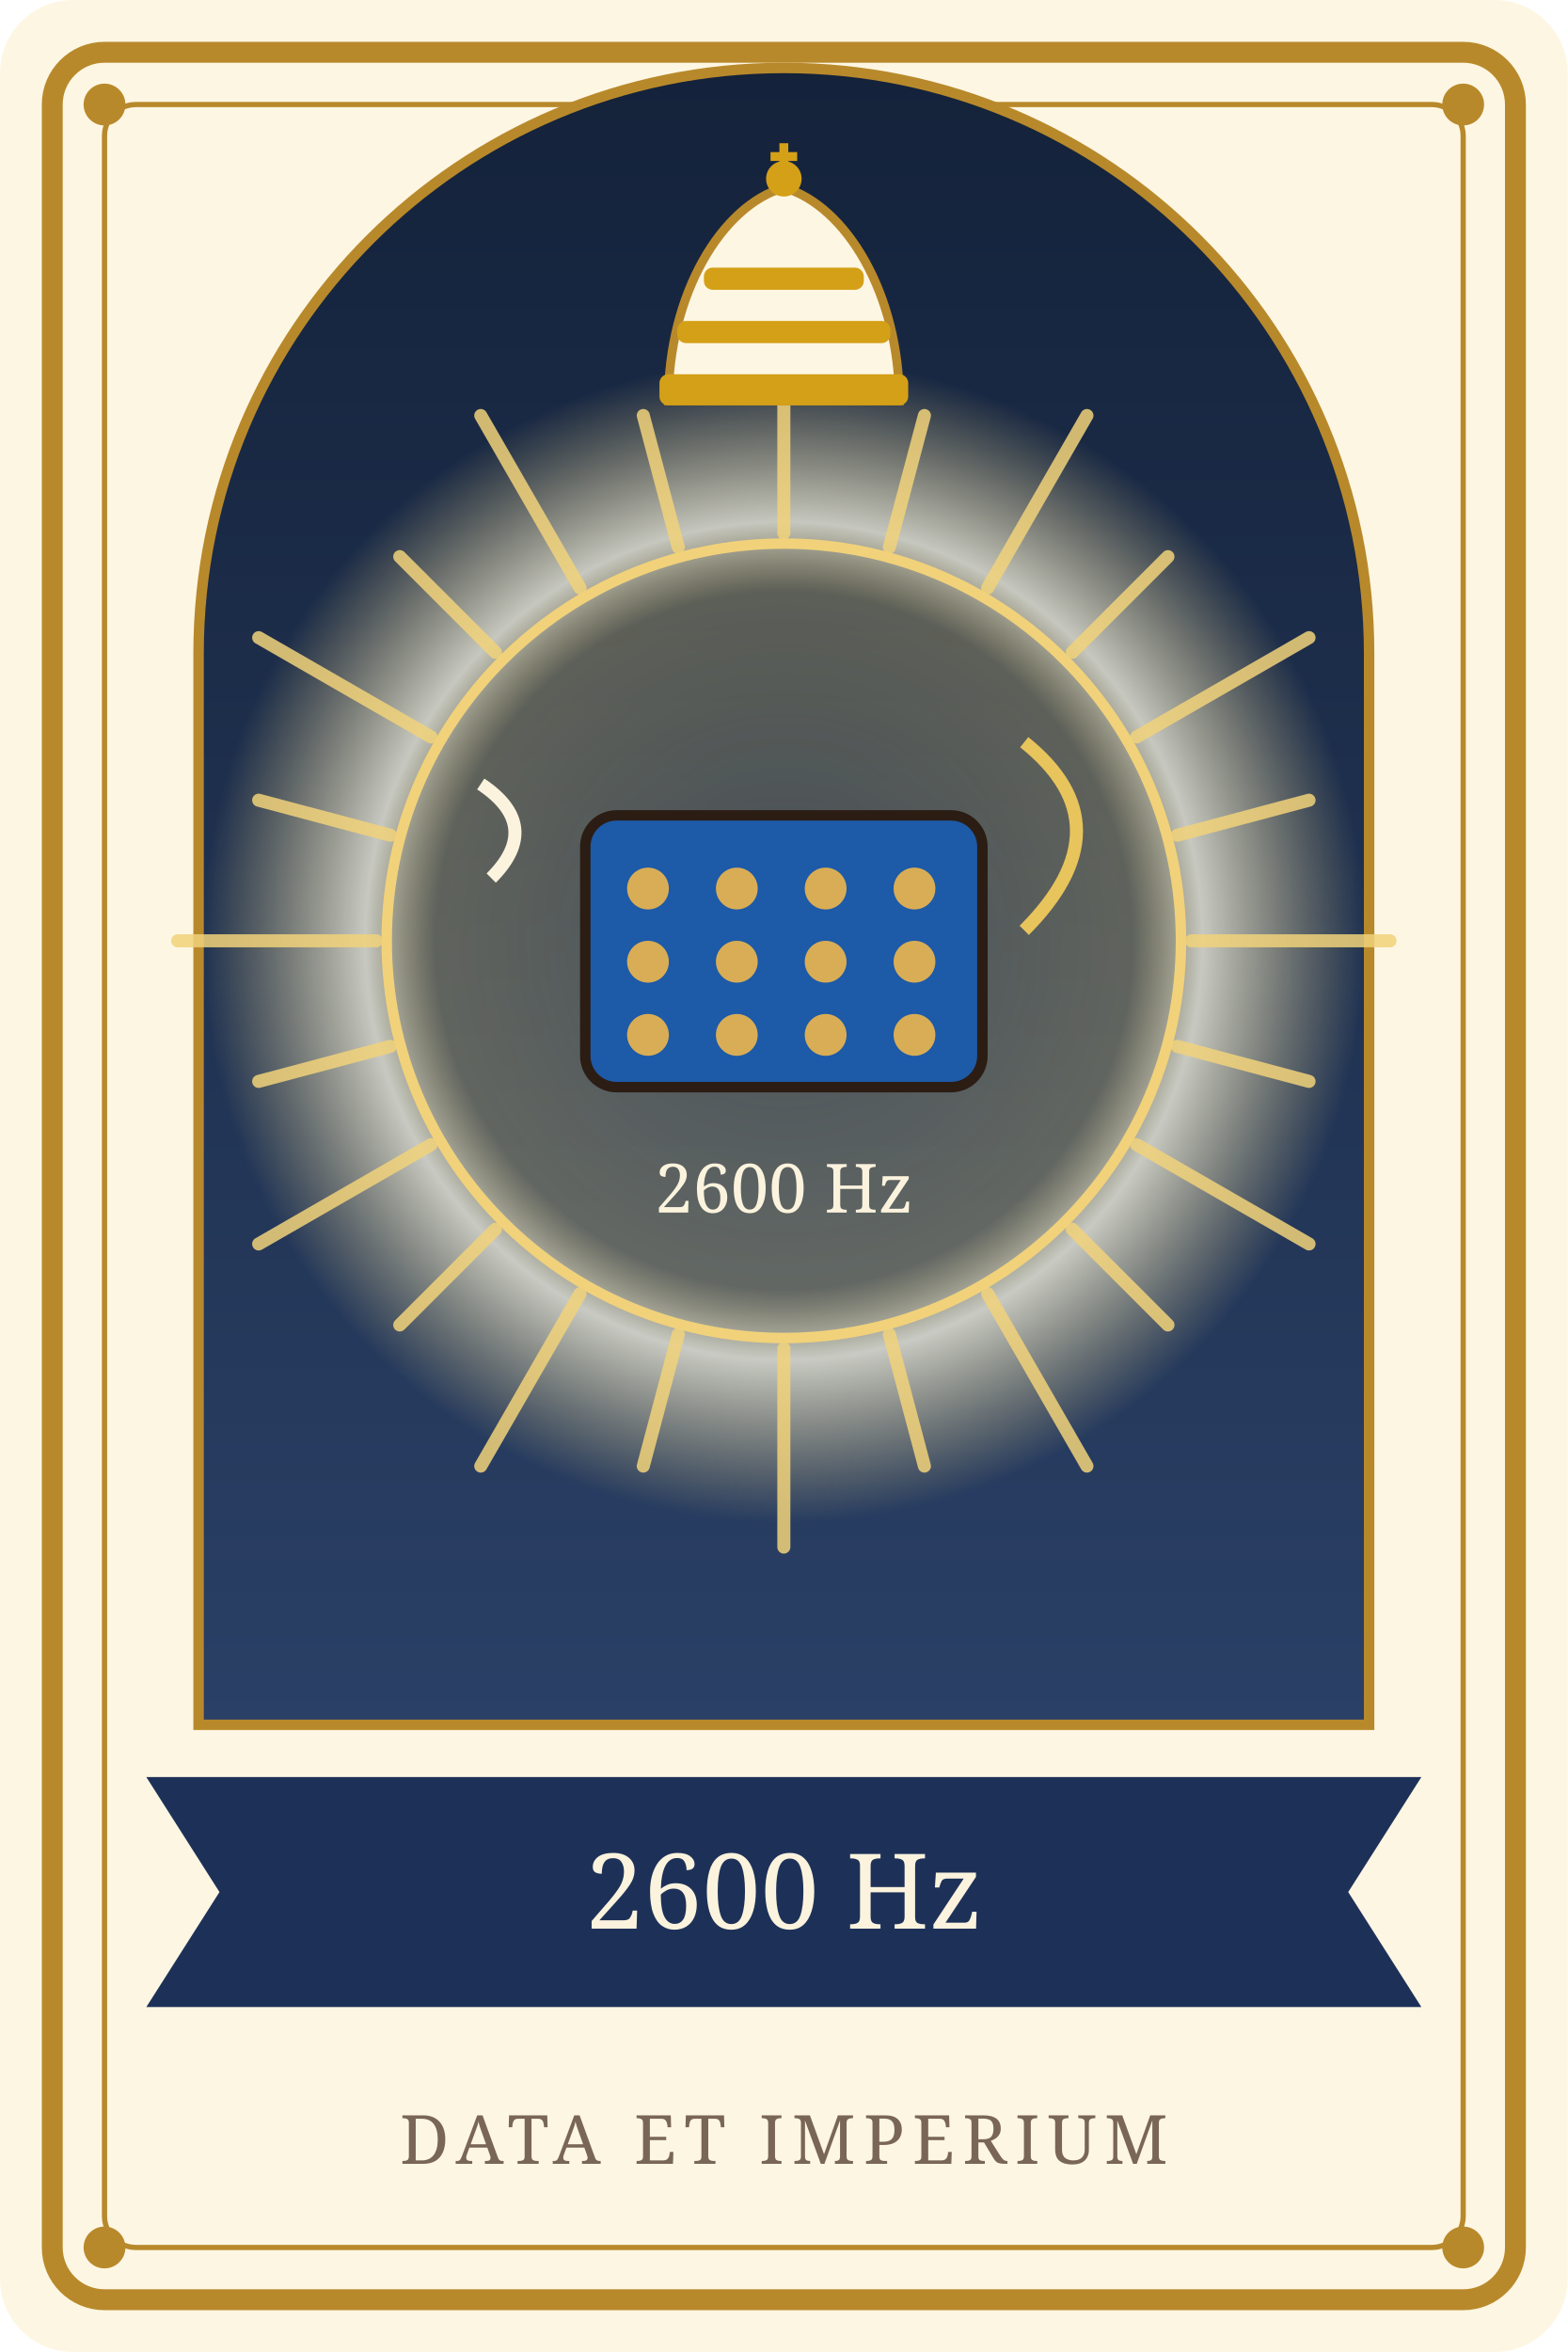
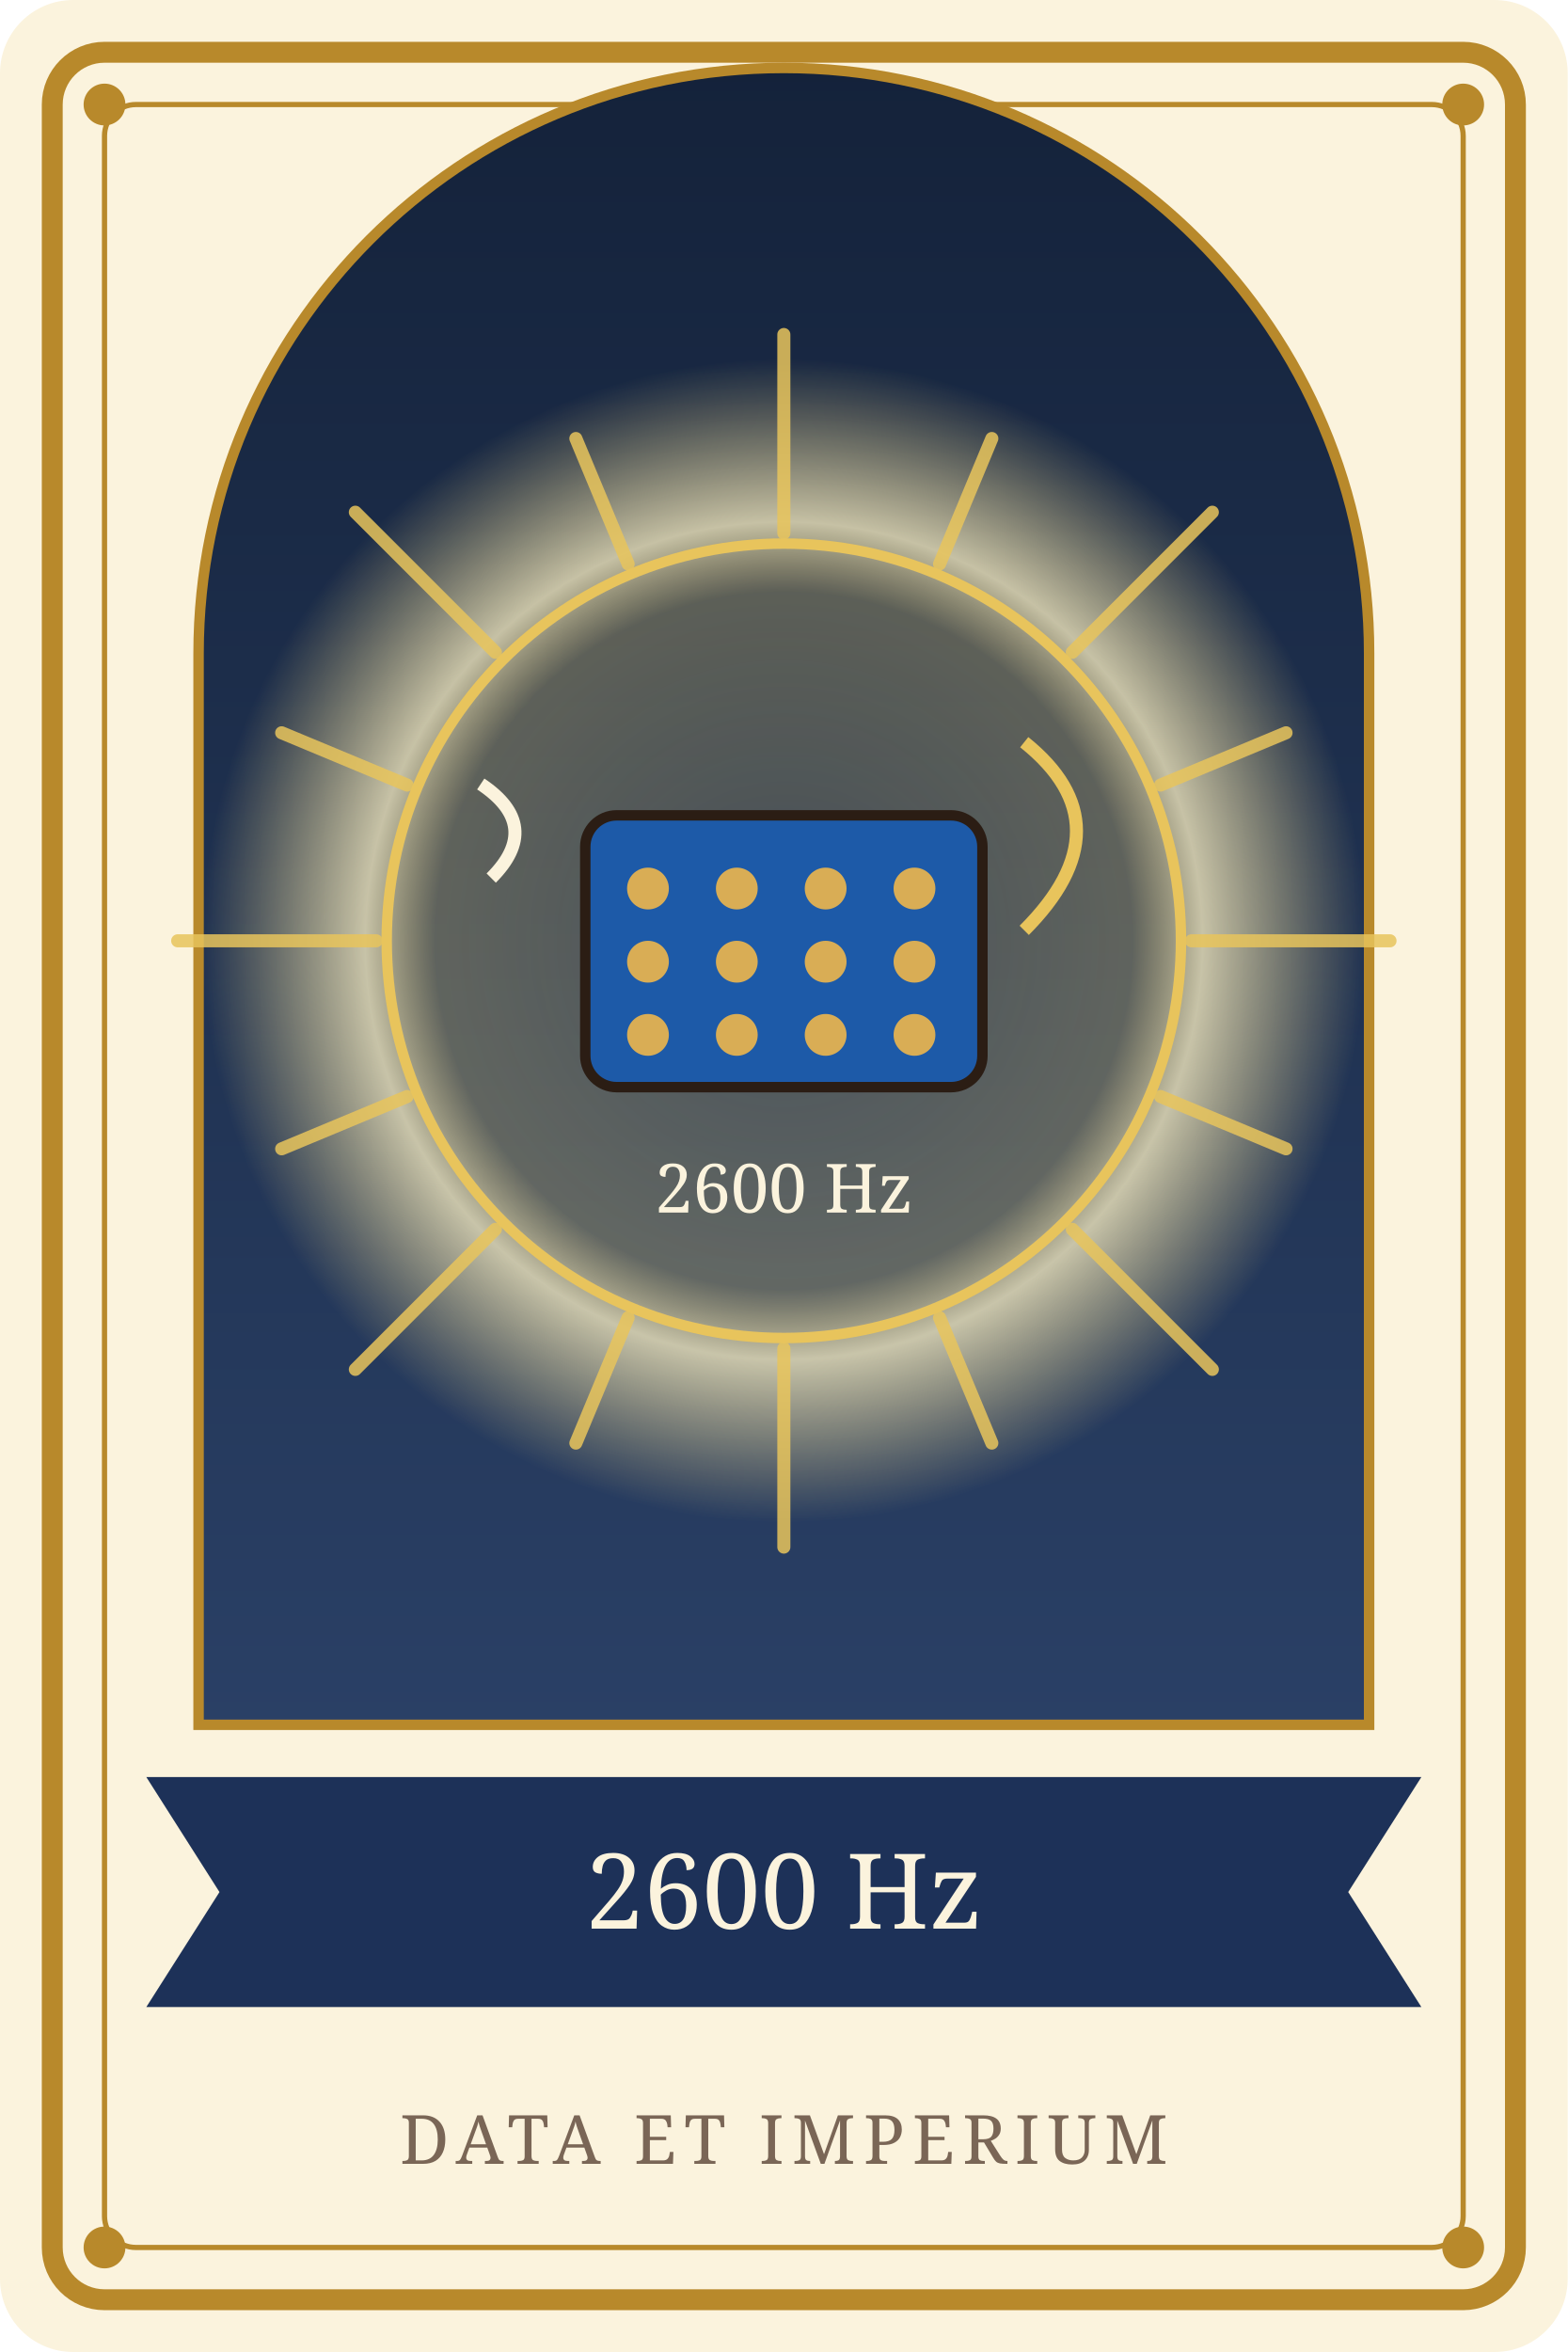
<svg xmlns="http://www.w3.org/2000/svg" viewBox="0 0 300 450" role="img" aria-label="2600 Hz">
  <defs>
    <radialGradient id="s-blue-box-2600hz-halo">
      <stop offset="0%" stop-color="#f5d77a" stop-opacity="0.18" />
      <stop offset="60%" stop-color="#f5d77a" stop-opacity="0.3" />
-       <stop offset="72%" stop-color="#fffbe6" stop-opacity="0.75" />
+       <stop offset="72%" stop-color="#fff3c4" stop-opacity="0.75" />
      <stop offset="100%" stop-color="#f5d77a" stop-opacity="0" />
    </radialGradient>
    <linearGradient id="s-blue-box-2600hz-niche" x1="0" y1="0" x2="0" y2="1">
      <stop offset="0%" stop-color="#14223a" />
      <stop offset="100%" stop-color="#2a4066" />
    </linearGradient>
  </defs>
-   <rect width="300" height="450" rx="14" fill="#fdf6e3" />
+   <rect width="300" height="450" rx="14" fill="#fbf3dd" />
  <rect x="10" y="10" width="280" height="430" rx="10" fill="none" stroke="#b8892b" stroke-width="4" />
  <rect x="20" y="20" width="260" height="410" rx="6" fill="none" stroke="#b8892b" stroke-width="1" />
  <g fill="#b8892b">
    <circle cx="20" cy="20" r="4" />
    <circle cx="280" cy="20" r="4" />
    <circle cx="20" cy="430" r="4" />
    <circle cx="280" cy="430" r="4" />
  </g>
  <path d="M38 330 V125 A112 112 0 0 1 262 125 V330 Z" fill="url(#s-blue-box-2600hz-niche)" stroke="#b8892b" stroke-width="2" />
  <circle cx="150" cy="180" r="112" fill="url(#s-blue-box-2600hz-halo)" />
-   <g stroke="#f1d27a" stroke-width="2.5" stroke-linecap="round" opacity="0.85">
+   <g stroke="#e8c45c" stroke-width="2.5" stroke-linecap="round" opacity="0.85">
    <line x1="228.0" y1="180.0" x2="266.0" y2="180.0" />
-     <line x1="225.3" y1="200.2" x2="250.5" y2="206.9" />
-     <line x1="217.5" y1="219.0" x2="250.5" y2="238.0" />
-     <line x1="205.2" y1="235.2" x2="223.5" y2="253.5" />
-     <line x1="189.0" y1="247.5" x2="208.0" y2="280.5" />
-     <line x1="170.2" y1="255.3" x2="176.9" y2="280.5" />
+     <line x1="222.1" y1="209.8" x2="246.1" y2="219.8" />
+     <line x1="205.2" y1="235.2" x2="232.0" y2="262.0" />
+     <line x1="179.8" y1="252.1" x2="189.8" y2="276.1" />
    <line x1="150.0" y1="258.0" x2="150.0" y2="296.0" />
-     <line x1="129.8" y1="255.3" x2="123.1" y2="280.5" />
-     <line x1="111.0" y1="247.5" x2="92.0" y2="280.5" />
-     <line x1="94.8" y1="235.2" x2="76.5" y2="253.5" />
-     <line x1="82.5" y1="219.0" x2="49.5" y2="238.0" />
-     <line x1="74.7" y1="200.2" x2="49.5" y2="206.9" />
+     <line x1="120.2" y1="252.1" x2="110.2" y2="276.1" />
+     <line x1="94.8" y1="235.2" x2="68.0" y2="262.0" />
+     <line x1="77.9" y1="209.8" x2="53.9" y2="219.8" />
    <line x1="72.0" y1="180.0" x2="34.0" y2="180.0" />
-     <line x1="74.7" y1="159.8" x2="49.5" y2="153.1" />
-     <line x1="82.5" y1="141.0" x2="49.5" y2="122.0" />
-     <line x1="94.8" y1="124.8" x2="76.5" y2="106.5" />
-     <line x1="111.0" y1="112.5" x2="92.0" y2="79.5" />
-     <line x1="129.8" y1="104.7" x2="123.1" y2="79.5" />
+     <line x1="77.9" y1="150.2" x2="53.9" y2="140.2" />
+     <line x1="94.8" y1="124.8" x2="68.0" y2="98.0" />
+     <line x1="120.2" y1="107.9" x2="110.2" y2="83.9" />
    <line x1="150.0" y1="102.0" x2="150.0" y2="64.0" />
-     <line x1="170.2" y1="104.7" x2="176.9" y2="79.5" />
-     <line x1="189.0" y1="112.5" x2="208.0" y2="79.5" />
-     <line x1="205.2" y1="124.8" x2="223.5" y2="106.5" />
-     <line x1="217.5" y1="141.0" x2="250.5" y2="122.0" />
-     <line x1="225.3" y1="159.8" x2="250.5" y2="153.1" />
+     <line x1="179.8" y1="107.9" x2="189.8" y2="83.9" />
+     <line x1="205.2" y1="124.8" x2="232.0" y2="98.0" />
+     <line x1="222.1" y1="150.2" x2="246.1" y2="140.2" />
  </g>
-   <circle cx="150" cy="180" r="76" fill="none" stroke="#f1d27a" stroke-width="2" />
+   <circle cx="150" cy="180" r="76" fill="none" stroke="#e8c45c" stroke-width="2" />
  <g>
    <rect x="112" y="156" width="76" height="52" rx="6" fill="#1d5aa8" stroke="#2b1d14" stroke-width="2" />
    <g fill="#d9ad55">
      <circle cx="124" cy="170" r="4" />
      <circle cx="141" cy="170" r="4" />
      <circle cx="158" cy="170" r="4" />
      <circle cx="175" cy="170" r="4" />
      <circle cx="124" cy="184" r="4" />
      <circle cx="141" cy="184" r="4" />
      <circle cx="158" cy="184" r="4" />
      <circle cx="175" cy="184" r="4" />
      <circle cx="124" cy="198" r="4" />
      <circle cx="141" cy="198" r="4" />
      <circle cx="158" cy="198" r="4" />
      <circle cx="175" cy="198" r="4" />
    </g>
    <path d="M92 150 q12 8 2 18" stroke="#fbf3dd" stroke-width="2.5" fill="none" />
    <path d="M196 142 q20 16 0 36" stroke="#e8c45c" stroke-width="2.5" fill="none" />
    <text x="150" y="232" text-anchor="middle" font-family="'EB Garamond', Georgia, serif" font-size="13" fill="#fbf3dd">2600 Hz</text>
  </g>
-   <g transform="translate(150 58) scale(0.85)">
-     <path d="M-26 22 C-26 -2 -14 -22 0 -26 C14 -22 26 -2 26 22 Z" fill="#fdf6e3" stroke="#b8892b" stroke-width="2" />
-     <rect x="-28" y="16" width="56" height="7" rx="2" fill="#d4a017" />
-     <rect x="-24" y="4" width="48" height="5" rx="2" fill="#d4a017" />
-     <rect x="-18" y="-8" width="36" height="5" rx="2" fill="#d4a017" />
-     <circle cy="-28" r="4" fill="#d4a017" />
-     <path d="M0 -36 V-30 M-3 -33 H3" stroke="#d4a017" stroke-width="2" />
-   </g>
  <path d="M28 340 h244 l-14 22 l14 22 h-244 l14 -22 z" fill="#1d3158" />
  <text x="150" y="369" text-anchor="middle" font-family="'EB Garamond', Georgia, serif" font-size="20" fill="#fbf3dd">2600 Hz</text>
  <text x="150" y="414" text-anchor="middle" font-family="'EB Garamond', Georgia, serif" font-size="13" letter-spacing="1.5" fill="#7a6656">DATA ET IMPERIUM</text>
</svg>
